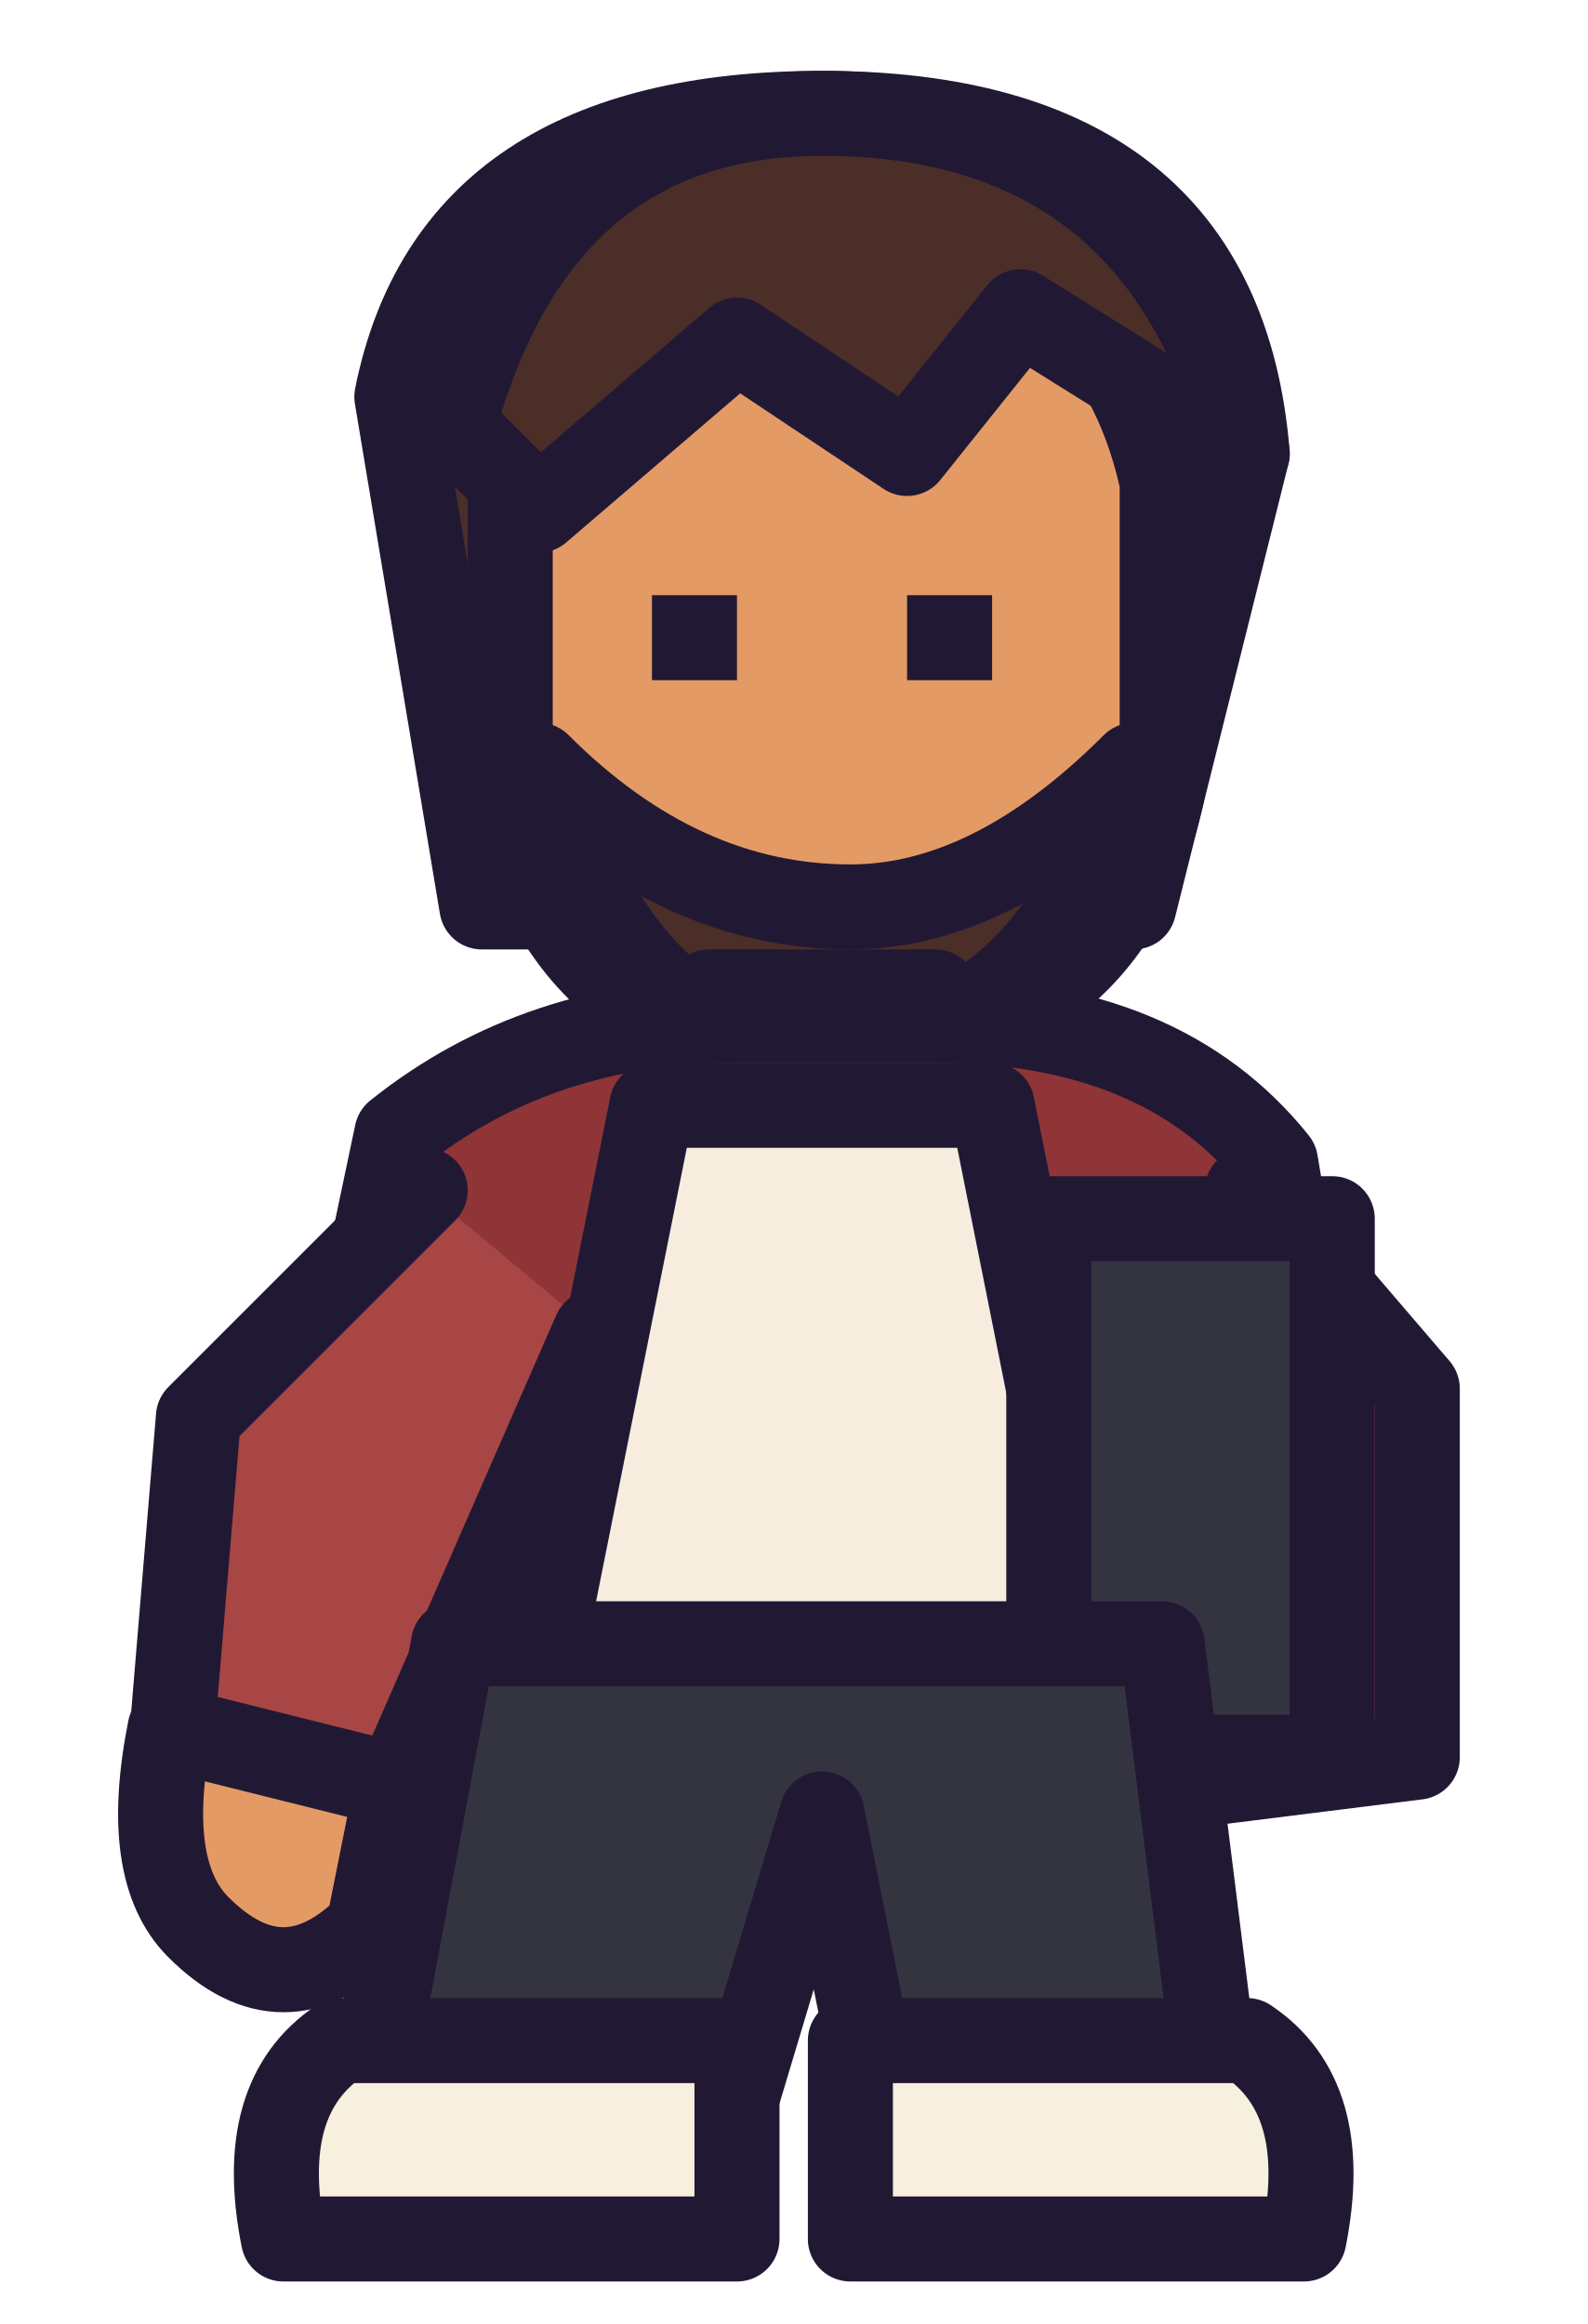
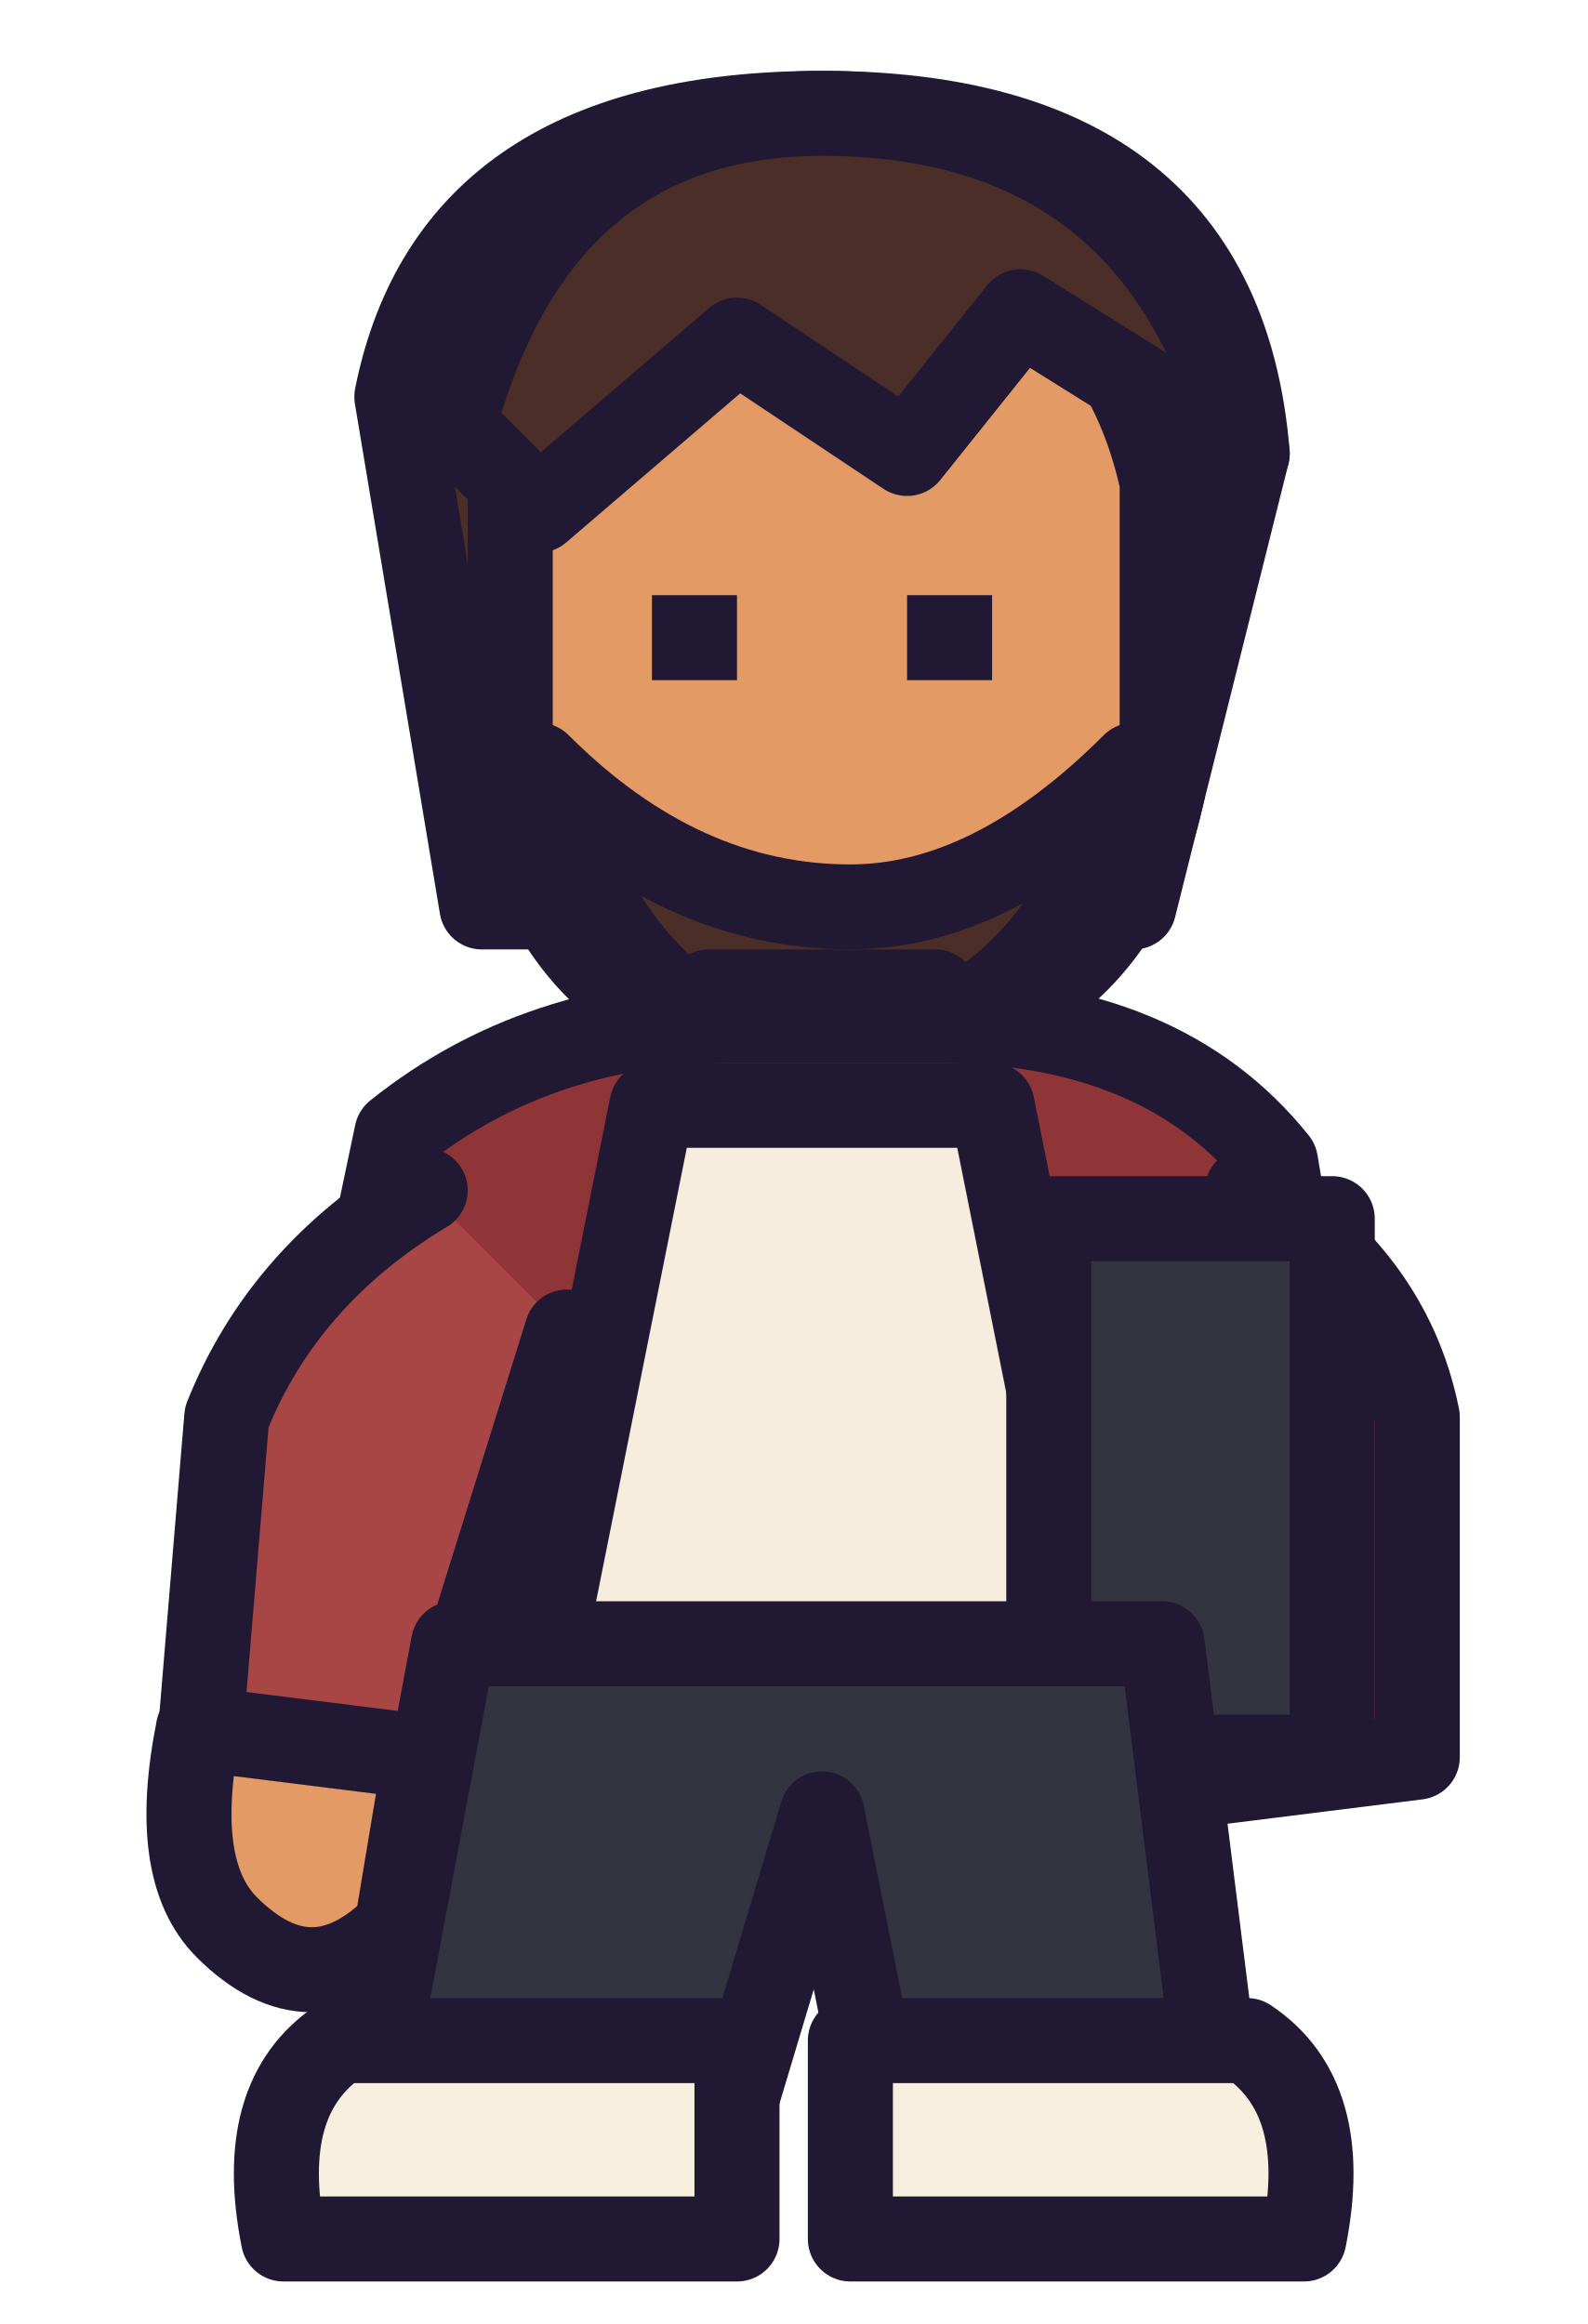
<svg xmlns="http://www.w3.org/2000/svg" width="56" height="82" viewBox="0 0 56 82">
  <g stroke="#211934" stroke-width="3" stroke-linecap="round" stroke-linejoin="round">
    <path fill="#4b2e28" d="M14 14Q16 4 29 4q14 0 15 12l-4 16H17z" />
    <path fill="#e49a65" d="M18 15q3-7 11-7 10 0 12 9v11q-2 9-12 9-9 0-11-9z" />
    <path fill="#4b2e28" d="M16 15q3-11 13-11 12 0 15 12l-8-5-4 5-6-4-7 6z" />
    <path fill="#4b2e28" d="M19 27q3 10 10 10 8 0 11-10-5 5-10 5-6 0-11-5z" />
    <path fill="#211934" stroke="none" d="M23 21h3v3h-3zm9 0h3v3h-3z" />
    <path fill="#e49a65" d="M25 35h8v6h-8z" />
    <path fill="#8f3437" d="M14 40q5-4 12-4h7q8 0 12 5l3 18H10z" />
    <path fill="#f6eddf" d="M23 39h12l4 20H19z" />
-     <path fill="#a84645" d="m15 42-8 8-1 12 8 1 7-16m23-5 6 7v13l-8 1-5-16" />
-     <path fill="#e49a65" d="m6 61 8 2-1 5q-3 3-6 0-2-2-1-7Z" />
+     <path fill="#a84645" d="M15 42q-5 3-7 8L7 62l8 1 5-16m24-5q5 3 6 8v12l-8 1-5-16" />
+     <path fill="#e49a65" d="m7 61 8 1-1 6q-3 3-6 0-2-2-1-7Z" />
    <path fill="#343441" d="M37 43h10v19H37z" />
    <path fill="#343441" d="M16 58h25l2 16H31l-2-10-3 10H13z" />
    <path fill="#f7f0df" d="M12 72h14v7H10q-1-5 2-7Zm18 0h14q3 2 2 7H30z" />
  </g>
</svg>
